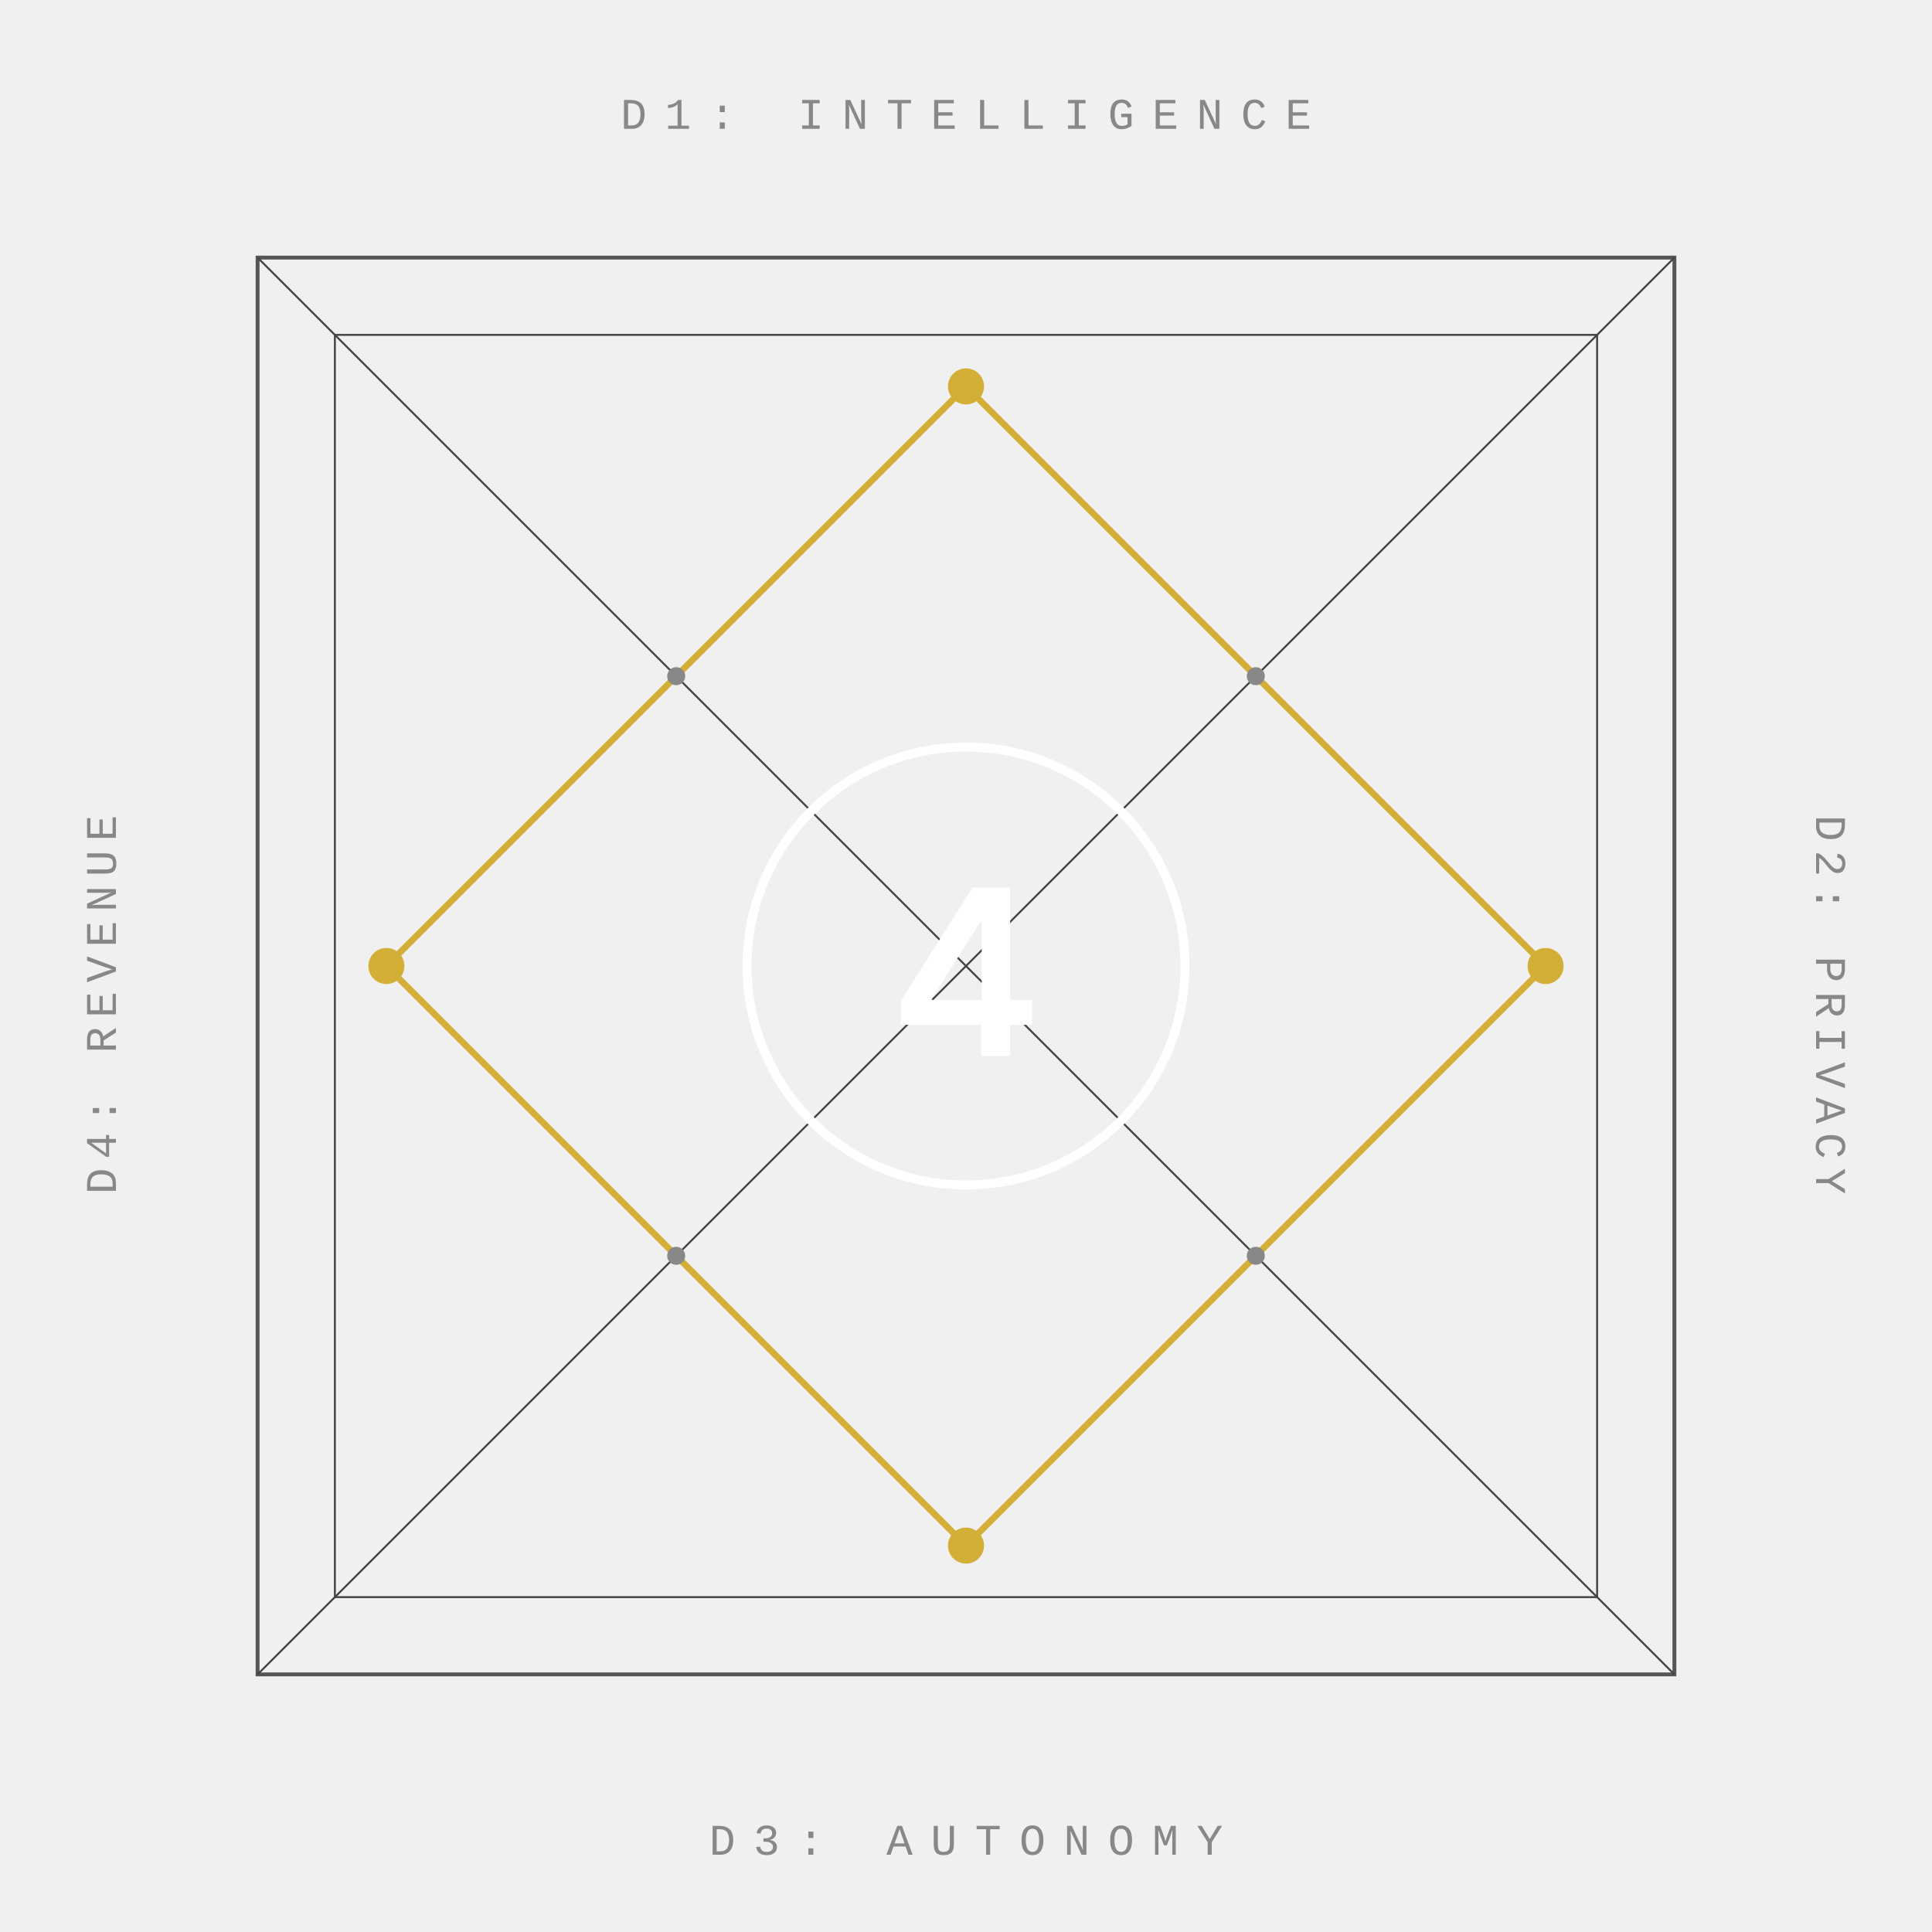
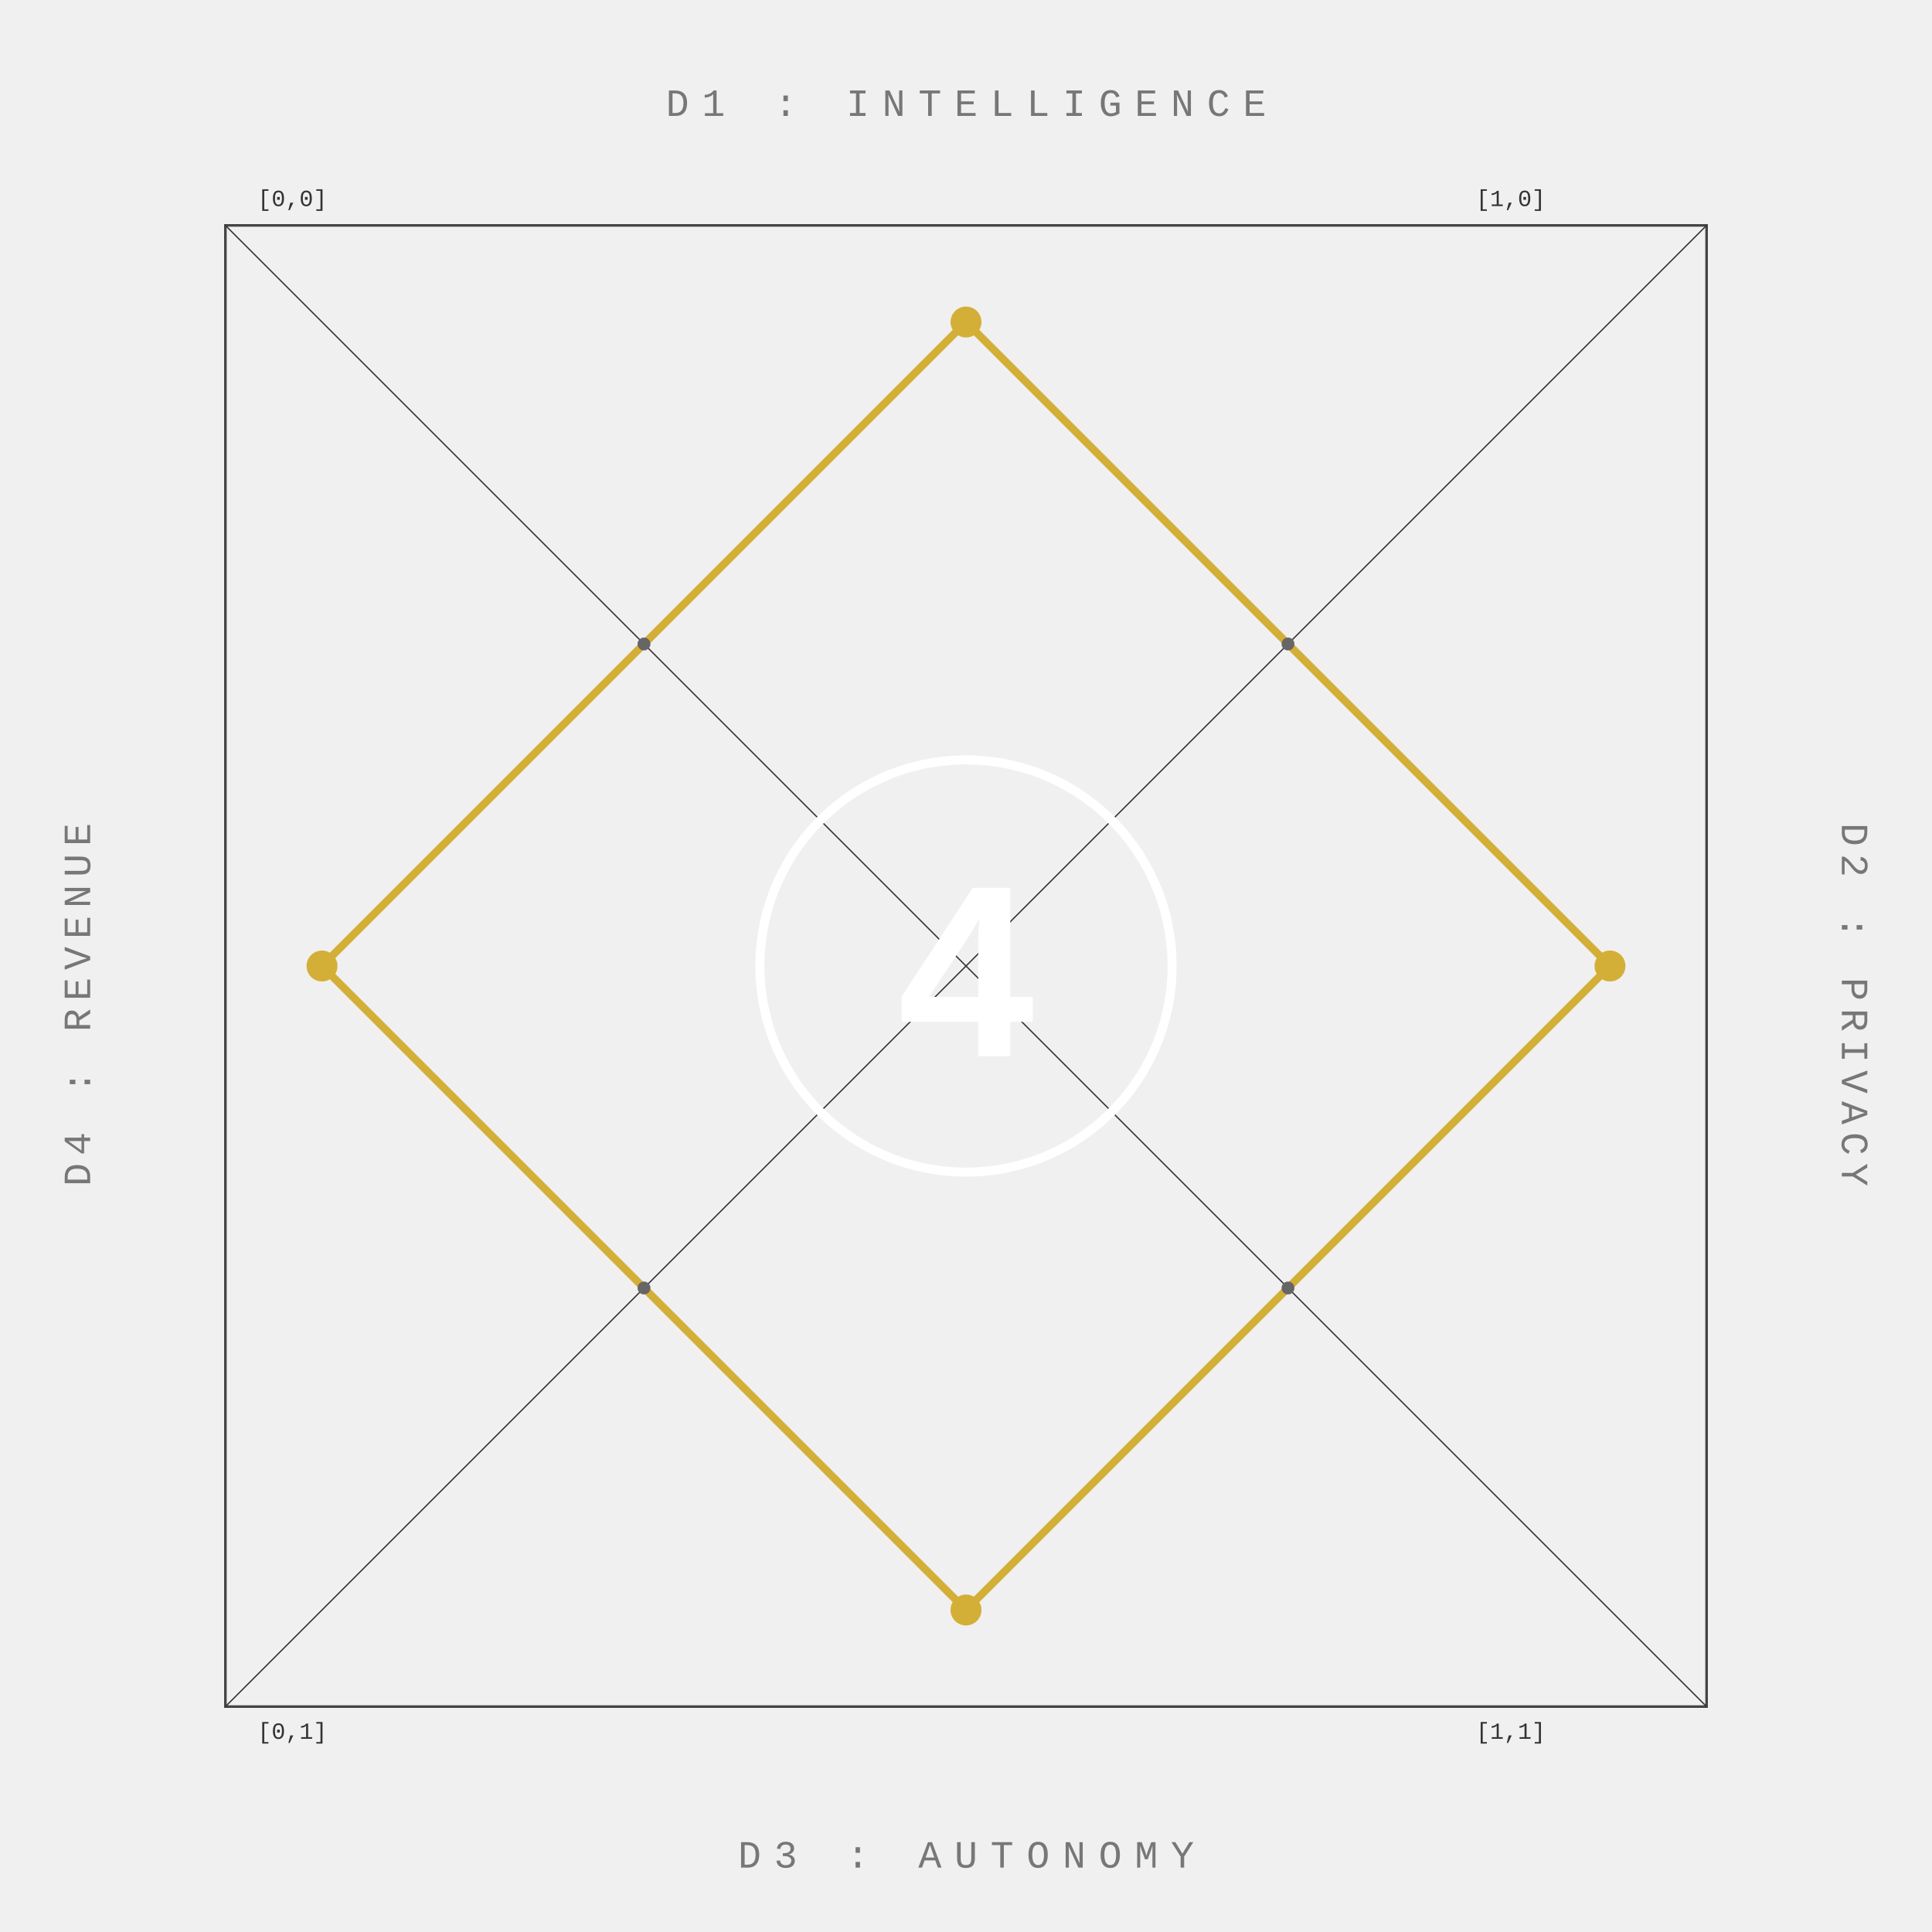
<svg xmlns="http://www.w3.org/2000/svg" viewBox="0 0 3000 3000" width="3000" height="3000">
-   <text x="1500" y="200" text-anchor="middle" font-family="'Courier New', monospace" font-size="68" letter-spacing="28" fill="#888888">D1: INTELLIGENCE</text>
-   <text x="2820" y="1560" text-anchor="middle" font-family="'Courier New', monospace" font-size="68" letter-spacing="14" fill="#888888" transform="rotate(90 2820 1560)">D2: PRIVACY</text>
-   <text x="1500" y="2880" text-anchor="middle" font-family="'Courier New', monospace" font-size="68" letter-spacing="28" fill="#888888">D3: AUTONOMY</text>
-   <text x="180" y="1560" text-anchor="middle" font-family="'Courier New', monospace" font-size="68" letter-spacing="14" fill="#888888" transform="rotate(-90 180 1560)">D4: REVENUE</text>
-   <rect x="400" y="400" width="2200" height="2200" fill="none" stroke="#555555" stroke-width="6" />
-   <rect x="520" y="520" width="1960" height="1960" fill="none" stroke="#444444" stroke-width="3" />
-   <line x1="400" y1="400" x2="2600" y2="2600" stroke="#444444" stroke-width="3" />
-   <line x1="2600" y1="400" x2="400" y2="2600" stroke="#444444" stroke-width="3" />
-   <polygon points="1500,600 2400,1500 1500,2400 600,1500" fill="none" stroke="#D4AF37" stroke-width="10" />
-   <circle cx="1500" cy="1500" r="340" fill="none" stroke="#FFFFFF" stroke-width="14" />
-   <text x="1500" y="1640" text-anchor="middle" font-family="Inter, Helvetica, Arial, sans-serif" font-size="360" font-weight="600" fill="#FFFFFF">4</text>
-   <circle cx="1500" cy="600" r="28" fill="#D4AF37" />
-   <circle cx="2400" cy="1500" r="28" fill="#D4AF37" />
-   <circle cx="1500" cy="2400" r="28" fill="#D4AF37" />
-   <circle cx="600" cy="1500" r="28" fill="#D4AF37" />
-   <circle cx="1950" cy="1050" r="14" fill="#888888" />
-   <circle cx="1950" cy="1950" r="14" fill="#888888" />
-   <circle cx="1050" cy="1950" r="14" fill="#888888" />
-   <circle cx="1050" cy="1050" r="14" fill="#888888" />
+   <text x="1500" y="180" text-anchor="middle" font-family="'Courier New', monospace" font-size="60" letter-spacing="20" fill="#777777">D1 : INTELLIGENCE</text>
+   <text x="2860" y="1560" text-anchor="middle" font-family="'Courier New', monospace" font-size="60" letter-spacing="12" fill="#777777" transform="rotate(90 2860 1560)">D2 : PRIVACY</text>
+   <text x="1500" y="2900" text-anchor="middle" font-family="'Courier New', monospace" font-size="60" letter-spacing="20" fill="#777777">D3 : AUTONOMY</text>
+   <text x="140" y="1560" text-anchor="middle" font-family="'Courier New', monospace" font-size="60" letter-spacing="12" fill="#777777" transform="rotate(-90 140 1560)">D4 : REVENUE</text>
+   <rect x="350" y="350" width="2300" height="2300" fill="none" stroke="#444444" stroke-width="4" />
+   <line x1="350" y1="350" x2="2650" y2="2650" stroke="#333333" stroke-width="2" />
+   <line x1="2650" y1="350" x2="350" y2="2650" stroke="#333333" stroke-width="2" />
+   <polygon points="1500,500 2500,1500 1500,2500 500,1500" fill="none" stroke="#D4AF37" stroke-width="12" />
+   <circle cx="1500" cy="1500" r="320" fill="none" stroke="#FFFFFF" stroke-width="14" />
+   <text x="1500" y="1640" text-anchor="middle" font-family="Arial, Helvetica, sans-serif" font-size="380" font-weight="700" fill="#FFFFFF">4</text>
+   <circle cx="1500" cy="500" r="24" fill="#D4AF37" />
+   <circle cx="2500" cy="1500" r="24" fill="#D4AF37" />
+   <circle cx="1500" cy="2500" r="24" fill="#D4AF37" />
+   <circle cx="500" cy="1500" r="24" fill="#D4AF37" />
+   <circle cx="2000" cy="1000" r="10" fill="#666666" />
+   <circle cx="2000" cy="2000" r="10" fill="#666666" />
+   <circle cx="1000" cy="2000" r="10" fill="#666666" />
+   <circle cx="1000" cy="1000" r="10" fill="#666666" />
+   <text x="400" y="320" font-family="'Courier New', monospace" font-size="36" fill="#333333">[0,0]</text>
+   <text x="2400" y="320" text-anchor="end" font-family="'Courier New', monospace" font-size="36" fill="#333333">[1,0]</text>
+   <text x="400" y="2700" font-family="'Courier New', monospace" font-size="36" fill="#333333">[0,1]</text>
+   <text x="2400" y="2700" text-anchor="end" font-family="'Courier New', monospace" font-size="36" fill="#333333">[1,1]</text>
</svg>
